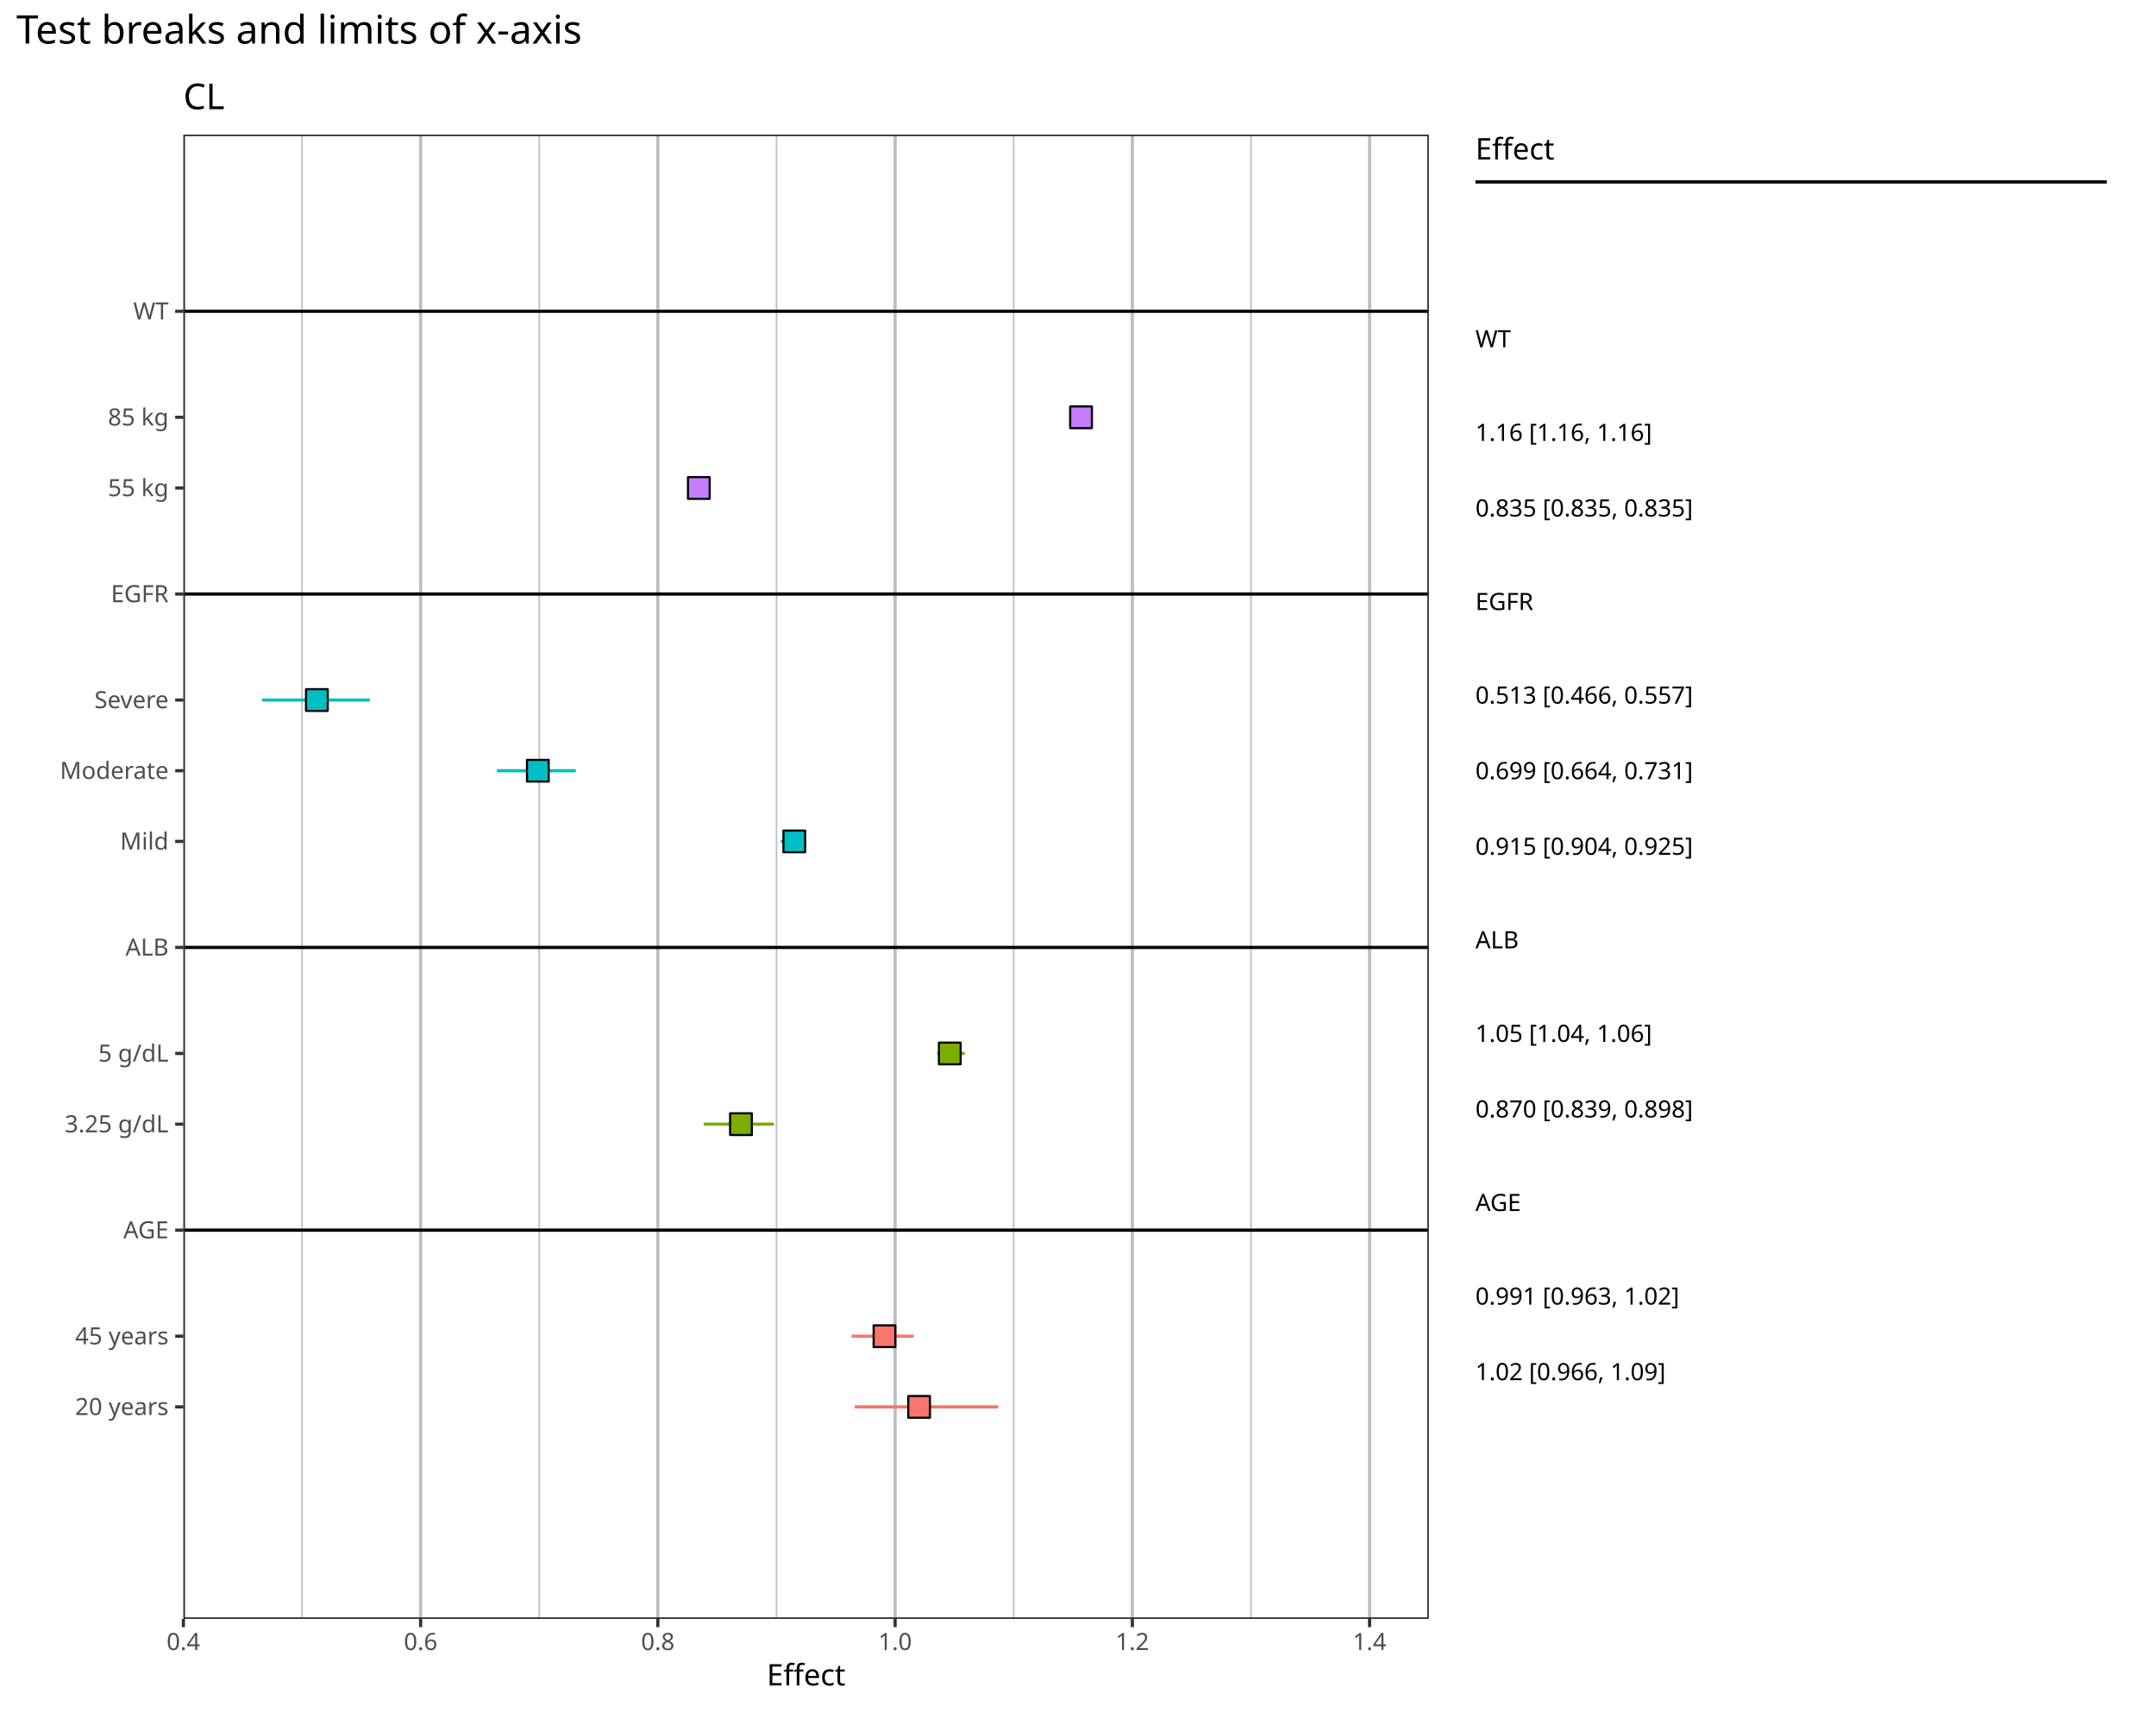
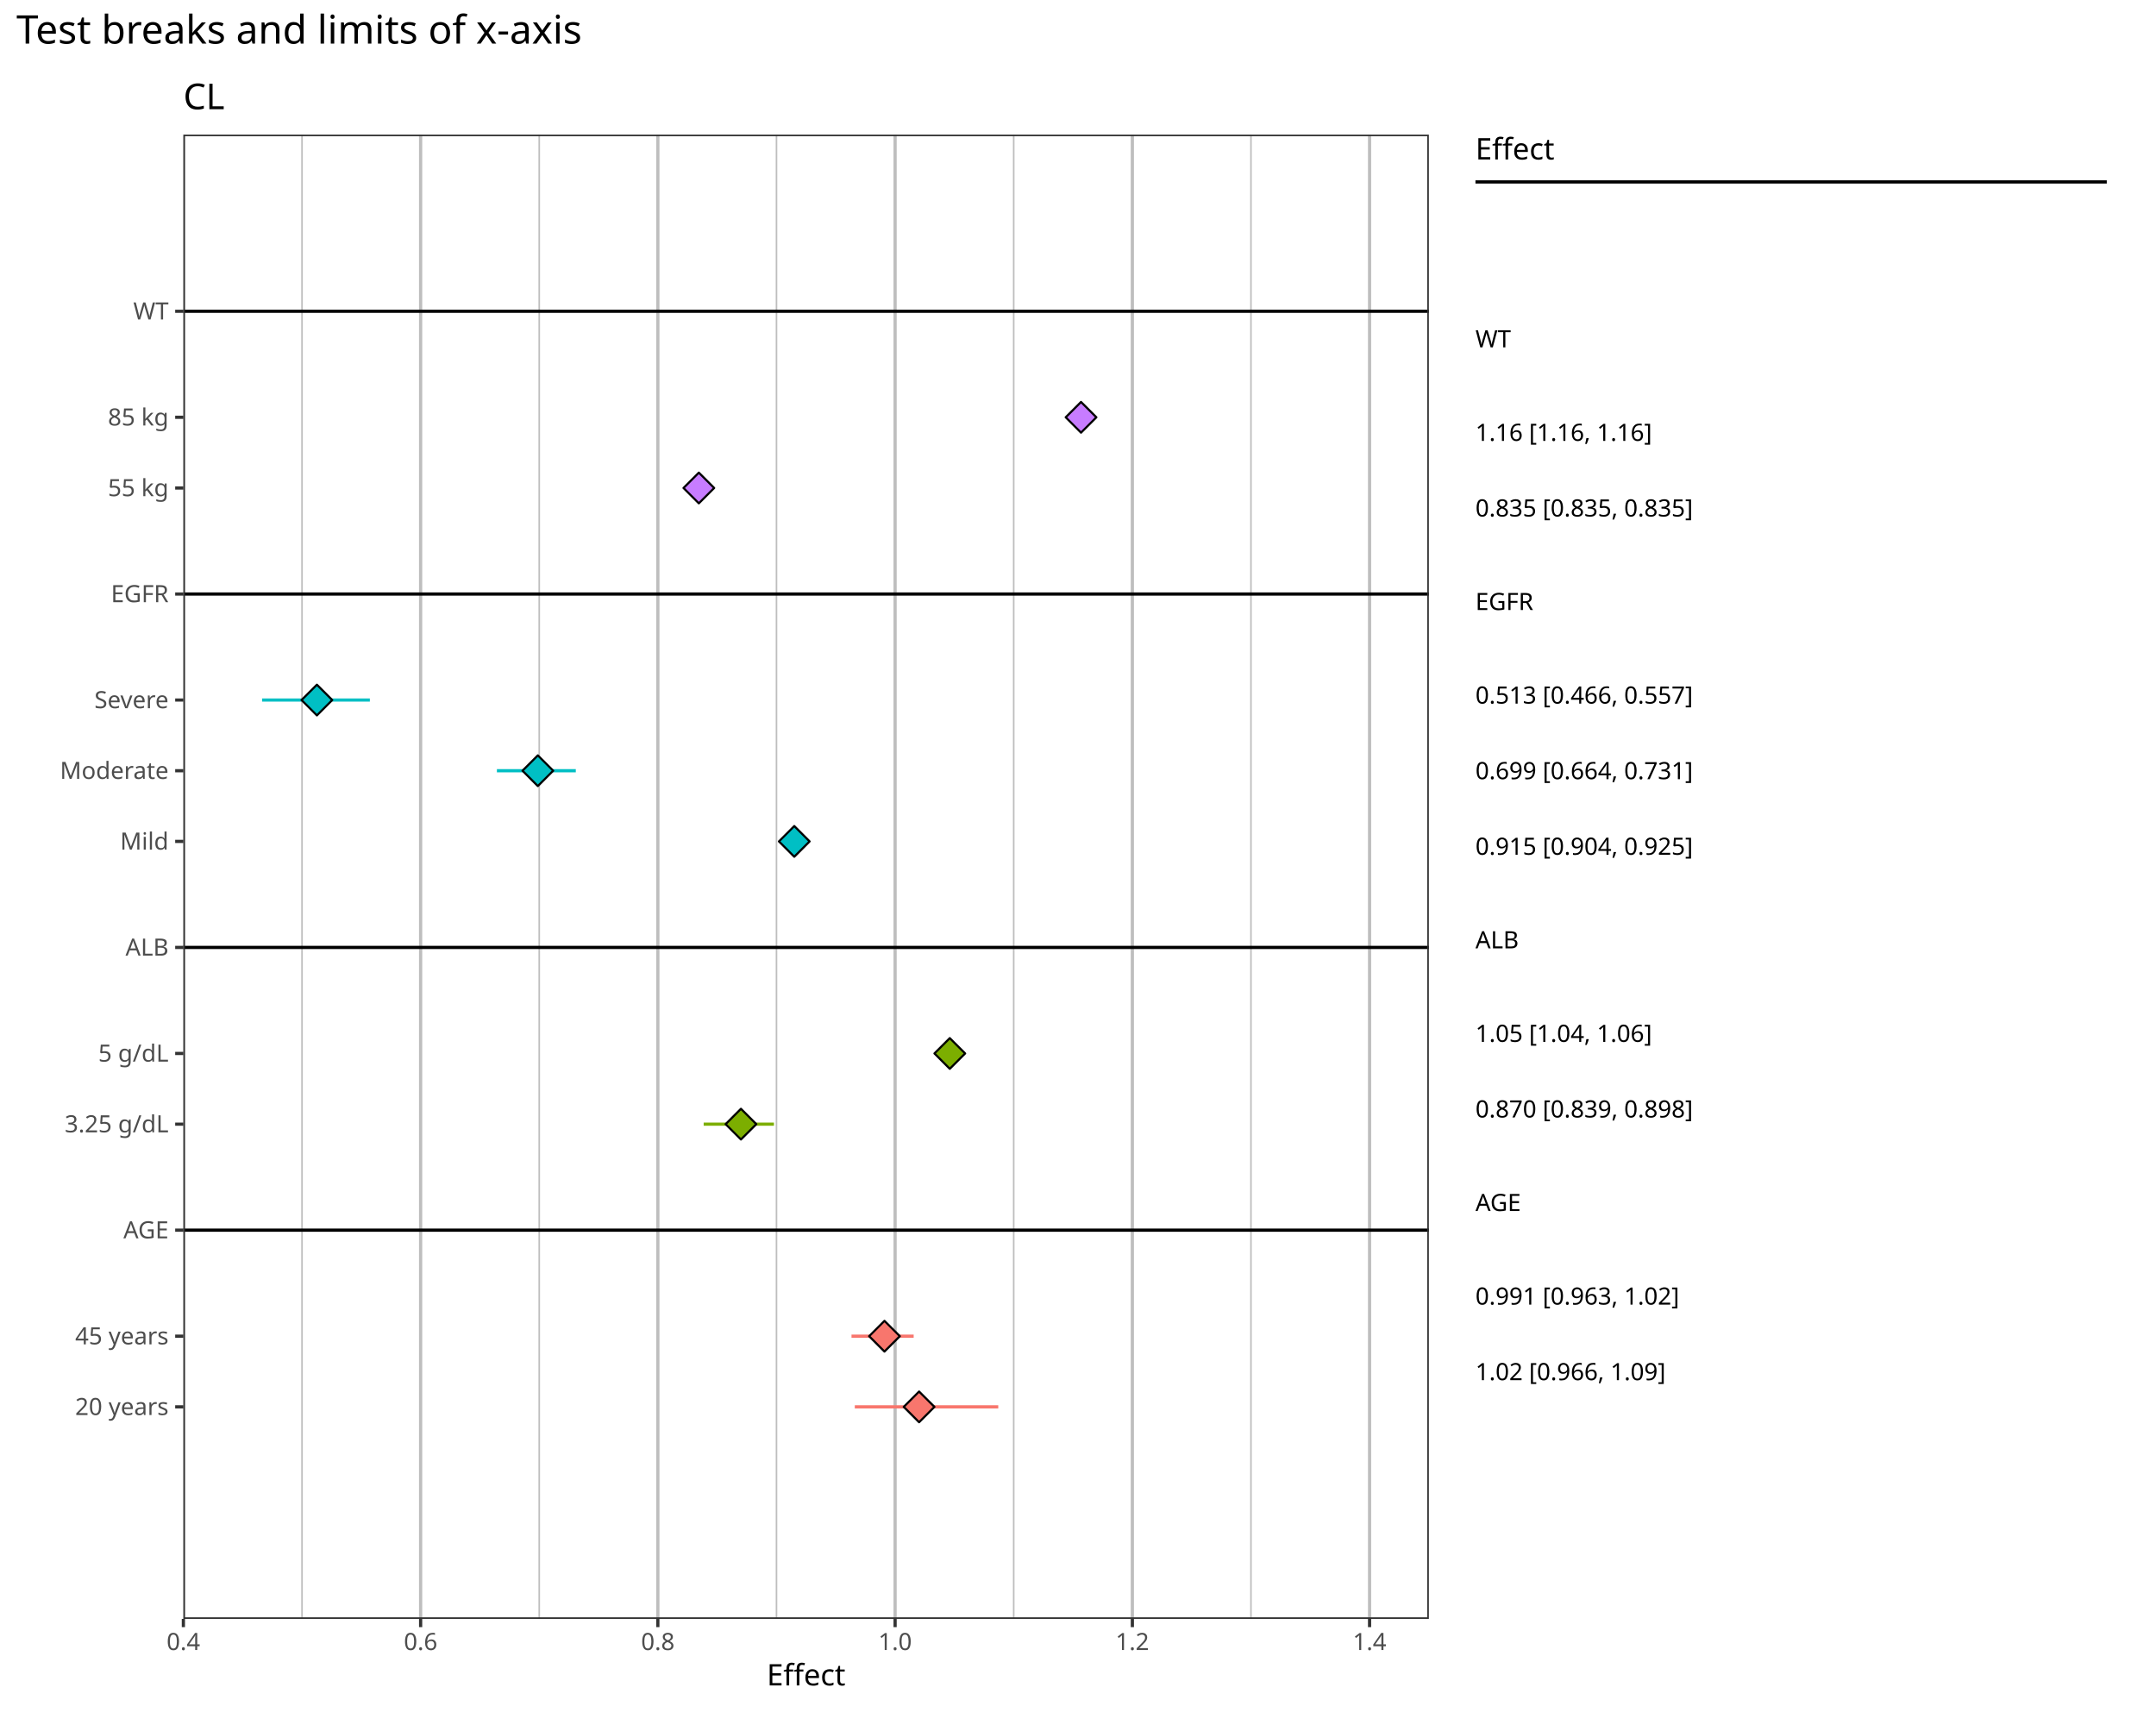
<svg xmlns="http://www.w3.org/2000/svg" class="svglite" data-engine-version="2.0" width="720.00pt" height="576.00pt" viewBox="0 0 720.00 576.00">
  <defs>
    <style type="text/css">
    .svglite line, .svglite polyline, .svglite polygon, .svglite path, .svglite rect, .svglite circle {
      fill: none;
      stroke: #000000;
      stroke-linecap: round;
      stroke-linejoin: round;
      stroke-miterlimit: 10.00;
    }
  </style>
  </defs>
  <rect width="100%" height="100%" style="stroke: none; fill: #FFFFFF;" />
  <defs>
    <clipPath id="cpMC4wMHw3MjAuMDB8MC4wMHw1NzYuMDA=">
      <rect x="0.00" y="0.00" width="720.00" height="576.00" />
    </clipPath>
  </defs>
  <g clip-path="url(#cpMC4wMHw3MjAuMDB8MC4wMHw1NzYuMDA=)">
    <rect x="0.00" y="0.00" width="720.00" height="576.00" style="stroke-width: 1.07; stroke: #FFFFFF; fill: #FFFFFF;" />
  </g>
  <defs>
    <clipPath id="cpNS40OHw3MTQuNTJ8MjIuNzh8NTcwLjUy">
      <rect x="5.48" y="22.78" width="709.04" height="547.74" />
    </clipPath>
  </defs>
  <g clip-path="url(#cpNS40OHw3MTQuNTJ8MjIuNzh8NTcwLjUy)">
</g>
  <g clip-path="url(#cpMC4wMHw3MjAuMDB8MC4wMHw1NzYuMDA=)">
</g>
  <defs>
    <clipPath id="cpNS40OHw0NzguMTd8MjIuNzh8NTcwLjUy">
      <rect x="5.48" y="22.78" width="472.69" height="547.74" />
    </clipPath>
  </defs>
  <g clip-path="url(#cpNS40OHw0NzguMTd8MjIuNzh8NTcwLjUy)">
    <rect x="5.48" y="22.78" width="472.69" height="547.74" style="stroke-width: 1.07; stroke: #FFFFFF; fill: #FFFFFF;" />
  </g>
  <g clip-path="url(#cpMC4wMHw3MjAuMDB8MC4wMHw1NzYuMDA=)">
</g>
  <defs>
    <clipPath id="cpNjEuMjR8NDc3LjE4fDQ0Ljk0fDU0MC41OA==">
      <rect x="61.24" y="44.94" width="415.93" height="495.64" />
    </clipPath>
  </defs>
  <g clip-path="url(#cpNjEuMjR8NDc3LjE4fDQ0Ljk0fDU0MC41OA==)">
    <rect x="61.24" y="44.94" width="415.93" height="495.64" style="stroke-width: 1.07; stroke: none; fill: #FFFFFF;" />
    <polyline points="100.86,540.58 100.86,44.94 " style="stroke-width: 0.53; stroke: #BEBEBE; stroke-linecap: butt;" />
    <polyline points="180.08,540.58 180.08,44.94 " style="stroke-width: 0.53; stroke: #BEBEBE; stroke-linecap: butt;" />
    <polyline points="259.31,540.58 259.31,44.94 " style="stroke-width: 0.53; stroke: #BEBEBE; stroke-linecap: butt;" />
    <polyline points="338.53,540.58 338.53,44.94 " style="stroke-width: 0.53; stroke: #BEBEBE; stroke-linecap: butt;" />
    <polyline points="417.76,540.58 417.76,44.94 " style="stroke-width: 0.53; stroke: #BEBEBE; stroke-linecap: butt;" />
    <polyline points="61.24,540.58 61.24,44.94 " style="stroke-width: 1.07; stroke: #BEBEBE; stroke-linecap: butt;" />
    <polyline points="140.47,540.58 140.47,44.94 " style="stroke-width: 1.07; stroke: #BEBEBE; stroke-linecap: butt;" />
    <polyline points="219.69,540.58 219.69,44.94 " style="stroke-width: 1.07; stroke: #BEBEBE; stroke-linecap: butt;" />
    <polyline points="298.92,540.58 298.92,44.94 " style="stroke-width: 1.07; stroke: #BEBEBE; stroke-linecap: butt;" />
    <polyline points="378.15,540.58 378.15,44.94 " style="stroke-width: 1.07; stroke: #BEBEBE; stroke-linecap: butt;" />
    <polyline points="457.37,540.58 457.37,44.94 " style="stroke-width: 1.07; stroke: #BEBEBE; stroke-linecap: butt;" />
    <line x1="-97.21" y1="540.58" x2="-97.21" y2="44.94" style="stroke-width: 1.07; stroke-dasharray: 1.42,4.27,5.69,4.27; stroke-linecap: butt;" />
    <polyline points="333.37,469.77 333.37,469.77 " style="stroke-width: 1.07; stroke: #F8766D; stroke-linecap: butt;" />
    <polyline points="333.37,469.77 285.46,469.77 " style="stroke-width: 1.07; stroke: #F8766D; stroke-linecap: butt;" />
    <polyline points="285.46,469.77 285.46,469.77 " style="stroke-width: 1.07; stroke: #F8766D; stroke-linecap: butt;" />
    <polyline points="305.12,446.17 305.12,446.17 " style="stroke-width: 1.07; stroke: #F8766D; stroke-linecap: butt;" />
    <polyline points="305.12,446.17 284.36,446.17 " style="stroke-width: 1.07; stroke: #F8766D; stroke-linecap: butt;" />
    <polyline points="284.36,446.17 284.36,446.17 " style="stroke-width: 1.07; stroke: #F8766D; stroke-linecap: butt;" />
    <polyline points="258.46,375.37 258.46,375.37 " style="stroke-width: 1.07; stroke: #7CAE00; stroke-linecap: butt;" />
    <polyline points="258.46,375.37 234.99,375.37 " style="stroke-width: 1.07; stroke: #7CAE00; stroke-linecap: butt;" />
    <polyline points="234.99,375.37 234.99,375.37 " style="stroke-width: 1.07; stroke: #7CAE00; stroke-linecap: butt;" />
    <polyline points="322.15,351.76 322.15,351.76 " style="stroke-width: 1.07; stroke: #7CAE00; stroke-linecap: butt;" />
    <polyline points="322.15,351.76 312.98,351.76 " style="stroke-width: 1.07; stroke: #7CAE00; stroke-linecap: butt;" />
    <polyline points="312.98,351.76 312.98,351.76 " style="stroke-width: 1.07; stroke: #7CAE00; stroke-linecap: butt;" />
    <polyline points="269.30,280.96 269.30,280.96 " style="stroke-width: 1.07; stroke: #00BFC4; stroke-linecap: butt;" />
    <polyline points="269.30,280.96 260.73,280.96 " style="stroke-width: 1.07; stroke: #00BFC4; stroke-linecap: butt;" />
    <polyline points="260.73,280.96 260.73,280.96 " style="stroke-width: 1.07; stroke: #00BFC4; stroke-linecap: butt;" />
    <polyline points="192.29,257.35 192.29,257.35 " style="stroke-width: 1.07; stroke: #00BFC4; stroke-linecap: butt;" />
    <polyline points="192.29,257.35 165.94,257.35 " style="stroke-width: 1.07; stroke: #00BFC4; stroke-linecap: butt;" />
    <polyline points="165.94,257.35 165.94,257.35 " style="stroke-width: 1.07; stroke: #00BFC4; stroke-linecap: butt;" />
    <polyline points="123.51,233.75 123.51,233.75 " style="stroke-width: 1.07; stroke: #00BFC4; stroke-linecap: butt;" />
    <polyline points="123.51,233.75 87.52,233.75 " style="stroke-width: 1.07; stroke: #00BFC4; stroke-linecap: butt;" />
    <polyline points="87.52,233.75 87.52,233.75 " style="stroke-width: 1.07; stroke: #00BFC4; stroke-linecap: butt;" />
    <polyline points="233.38,162.95 233.38,162.95 " style="stroke-width: 1.07; stroke: #C77CFF; stroke-linecap: butt;" />
    <polyline points="233.38,162.95 233.38,162.95 " style="stroke-width: 1.07; stroke: #C77CFF; stroke-linecap: butt;" />
    <polyline points="233.38,162.95 233.38,162.95 " style="stroke-width: 1.07; stroke: #C77CFF; stroke-linecap: butt;" />
    <polyline points="361.01,139.34 361.01,139.34 " style="stroke-width: 1.07; stroke: #C77CFF; stroke-linecap: butt;" />
    <polyline points="361.01,139.34 361.01,139.34 " style="stroke-width: 1.07; stroke: #C77CFF; stroke-linecap: butt;" />
    <polyline points="361.01,139.34 361.01,139.34 " style="stroke-width: 1.07; stroke: #C77CFF; stroke-linecap: butt;" />
-     <rect x="303.31" y="466.15" width="7.25" height="7.25" style="stroke-width: 0.71; fill: #F8766D;" />
-     <rect x="291.75" y="442.55" width="7.25" height="7.25" style="stroke-width: 0.71; fill: #F8766D;" />
-     <rect x="243.82" y="371.74" width="7.25" height="7.25" style="stroke-width: 0.71; fill: #7CAE00;" />
-     <rect x="313.56" y="348.14" width="7.25" height="7.25" style="stroke-width: 0.71; fill: #7CAE00;" />
-     <rect x="261.63" y="277.33" width="7.25" height="7.25" style="stroke-width: 0.71; fill: #00BFC4;" />
-     <rect x="175.99" y="253.73" width="7.25" height="7.25" style="stroke-width: 0.71; fill: #00BFC4;" />
-     <rect x="102.20" y="230.13" width="7.25" height="7.25" style="stroke-width: 0.71; fill: #00BFC4;" />
-     <rect x="229.75" y="159.32" width="7.25" height="7.25" style="stroke-width: 0.71; fill: #C77CFF;" />
-     <rect x="357.39" y="135.72" width="7.25" height="7.25" style="stroke-width: 0.71; fill: #C77CFF;" />
+     <polygon points="306.93,474.90 312.06,469.77 306.93,464.65 301.81,469.77 " style="stroke-width: 0.71; fill: #F8766D;" />
+     <polygon points="295.37,451.30 300.50,446.17 295.37,441.05 290.25,446.17 " style="stroke-width: 0.71; fill: #F8766D;" />
+     <polygon points="247.44,380.49 252.57,375.37 247.44,370.24 242.32,375.37 " style="stroke-width: 0.71; fill: #7CAE00;" />
+     <polygon points="317.18,356.89 322.31,351.76 317.18,346.64 312.06,351.76 " style="stroke-width: 0.71; fill: #7CAE00;" />
+     <polygon points="265.25,286.08 270.37,280.96 265.25,275.83 260.13,280.96 " style="stroke-width: 0.71; fill: #00BFC4;" />
+     <polygon points="179.61,262.48 184.74,257.35 179.61,252.23 174.49,257.35 " style="stroke-width: 0.71; fill: #00BFC4;" />
+     <polygon points="105.83,238.88 110.95,233.75 105.83,228.63 100.70,233.75 " style="stroke-width: 0.71; fill: #00BFC4;" />
+     <polygon points="233.38,168.07 238.50,162.95 233.38,157.82 228.25,162.95 " style="stroke-width: 0.71; fill: #C77CFF;" />
+     <polygon points="361.01,144.47 366.14,139.34 361.01,134.22 355.89,139.34 " style="stroke-width: 0.71; fill: #C77CFF;" />
    <line x1="61.24" y1="103.94" x2="477.18" y2="103.94" style="stroke-width: 1.07; stroke-linecap: butt;" />
    <line x1="61.24" y1="198.35" x2="477.18" y2="198.35" style="stroke-width: 1.07; stroke-linecap: butt;" />
    <line x1="61.24" y1="316.36" x2="477.18" y2="316.36" style="stroke-width: 1.07; stroke-linecap: butt;" />
    <line x1="61.24" y1="410.77" x2="477.18" y2="410.77" style="stroke-width: 1.07; stroke-linecap: butt;" />
    <rect x="61.24" y="44.94" width="415.93" height="495.64" style="stroke-width: 1.07; stroke: #333333;" />
  </g>
  <g clip-path="url(#cpMC4wMHw3MjAuMDB8MC4wMHw1NzYuMDA=)">
    <text x="56.31" y="106.67" text-anchor="end" style="font-size: 7.94px; fill: #4D4D4D; font-family: sans;" textLength="12.34px" lengthAdjust="spacingAndGlyphs">WT</text>
    <text x="56.31" y="142.08" text-anchor="end" style="font-size: 7.94px; fill: #4D4D4D; font-family: sans;" textLength="19.42px" lengthAdjust="spacingAndGlyphs">85 kg</text>
    <text x="56.31" y="165.68" text-anchor="end" style="font-size: 7.94px; fill: #4D4D4D; font-family: sans;" textLength="19.42px" lengthAdjust="spacingAndGlyphs">55 kg</text>
    <text x="56.31" y="201.08" text-anchor="end" style="font-size: 7.94px; fill: #4D4D4D; font-family: sans;" textLength="22.05px" lengthAdjust="spacingAndGlyphs">EGFR</text>
    <text x="56.31" y="236.48" text-anchor="end" style="font-size: 7.94px; fill: #4D4D4D; font-family: sans;" textLength="25.15px" lengthAdjust="spacingAndGlyphs">Severe</text>
    <text x="56.31" y="260.09" text-anchor="end" style="font-size: 7.94px; fill: #4D4D4D; font-family: sans;" textLength="33.54px" lengthAdjust="spacingAndGlyphs">Moderate</text>
    <text x="56.31" y="283.69" text-anchor="end" style="font-size: 7.94px; fill: #4D4D4D; font-family: sans;" textLength="14.55px" lengthAdjust="spacingAndGlyphs">Mild</text>
    <text x="56.31" y="319.09" text-anchor="end" style="font-size: 7.94px; fill: #4D4D4D; font-family: sans;" textLength="15.01px" lengthAdjust="spacingAndGlyphs">ALB</text>
    <text x="56.31" y="354.49" text-anchor="end" style="font-size: 7.94px; fill: #4D4D4D; font-family: sans;" textLength="22.07px" lengthAdjust="spacingAndGlyphs">5 g/dL</text>
    <text x="56.31" y="378.10" text-anchor="end" style="font-size: 7.94px; fill: #4D4D4D; font-family: sans;" textLength="33.10px" lengthAdjust="spacingAndGlyphs">3.25 g/dL</text>
    <text x="56.31" y="413.50" text-anchor="end" style="font-size: 7.94px; fill: #4D4D4D; font-family: sans;" textLength="16.77px" lengthAdjust="spacingAndGlyphs">AGE</text>
    <text x="56.31" y="448.90" text-anchor="end" style="font-size: 7.94px; fill: #4D4D4D; font-family: sans;" textLength="30.45px" lengthAdjust="spacingAndGlyphs">45 years</text>
    <text x="56.31" y="472.50" text-anchor="end" style="font-size: 7.94px; fill: #4D4D4D; font-family: sans;" textLength="30.45px" lengthAdjust="spacingAndGlyphs">20 years</text>
    <polyline points="58.50,103.94 61.24,103.94 " style="stroke-width: 1.07; stroke: #333333; stroke-linecap: butt;" />
    <polyline points="58.50,139.34 61.24,139.34 " style="stroke-width: 1.07; stroke: #333333; stroke-linecap: butt;" />
    <polyline points="58.50,162.95 61.24,162.95 " style="stroke-width: 1.07; stroke: #333333; stroke-linecap: butt;" />
    <polyline points="58.50,198.35 61.24,198.35 " style="stroke-width: 1.07; stroke: #333333; stroke-linecap: butt;" />
    <polyline points="58.50,233.75 61.24,233.75 " style="stroke-width: 1.07; stroke: #333333; stroke-linecap: butt;" />
    <polyline points="58.50,257.35 61.24,257.35 " style="stroke-width: 1.07; stroke: #333333; stroke-linecap: butt;" />
    <polyline points="58.50,280.96 61.24,280.96 " style="stroke-width: 1.07; stroke: #333333; stroke-linecap: butt;" />
    <polyline points="58.50,316.36 61.24,316.36 " style="stroke-width: 1.07; stroke: #333333; stroke-linecap: butt;" />
    <polyline points="58.50,351.76 61.24,351.76 " style="stroke-width: 1.07; stroke: #333333; stroke-linecap: butt;" />
    <polyline points="58.50,375.37 61.24,375.37 " style="stroke-width: 1.07; stroke: #333333; stroke-linecap: butt;" />
    <polyline points="58.50,410.77 61.24,410.77 " style="stroke-width: 1.07; stroke: #333333; stroke-linecap: butt;" />
    <polyline points="58.50,446.17 61.24,446.17 " style="stroke-width: 1.07; stroke: #333333; stroke-linecap: butt;" />
    <polyline points="58.50,469.77 61.24,469.77 " style="stroke-width: 1.07; stroke: #333333; stroke-linecap: butt;" />
    <polyline points="61.24,543.32 61.24,540.58 " style="stroke-width: 1.07; stroke: #333333; stroke-linecap: butt;" />
    <polyline points="140.47,543.32 140.47,540.58 " style="stroke-width: 1.07; stroke: #333333; stroke-linecap: butt;" />
    <polyline points="219.69,543.32 219.69,540.58 " style="stroke-width: 1.07; stroke: #333333; stroke-linecap: butt;" />
    <polyline points="298.92,543.32 298.92,540.58 " style="stroke-width: 1.07; stroke: #333333; stroke-linecap: butt;" />
    <polyline points="378.15,543.32 378.15,540.58 " style="stroke-width: 1.07; stroke: #333333; stroke-linecap: butt;" />
    <polyline points="457.37,543.32 457.37,540.58 " style="stroke-width: 1.07; stroke: #333333; stroke-linecap: butt;" />
    <text x="61.24" y="550.97" text-anchor="middle" style="font-size: 7.94px; fill: #4D4D4D; font-family: sans;" textLength="11.03px" lengthAdjust="spacingAndGlyphs">0.4</text>
    <text x="140.47" y="550.97" text-anchor="middle" style="font-size: 7.94px; fill: #4D4D4D; font-family: sans;" textLength="11.03px" lengthAdjust="spacingAndGlyphs">0.6</text>
    <text x="219.69" y="550.97" text-anchor="middle" style="font-size: 7.94px; fill: #4D4D4D; font-family: sans;" textLength="11.03px" lengthAdjust="spacingAndGlyphs">0.8</text>
    <text x="298.92" y="550.97" text-anchor="middle" style="font-size: 7.94px; fill: #4D4D4D; font-family: sans;" textLength="11.03px" lengthAdjust="spacingAndGlyphs">1.0</text>
    <text x="378.15" y="550.97" text-anchor="middle" style="font-size: 7.94px; fill: #4D4D4D; font-family: sans;" textLength="11.03px" lengthAdjust="spacingAndGlyphs">1.2</text>
    <text x="457.37" y="550.97" text-anchor="middle" style="font-size: 7.94px; fill: #4D4D4D; font-family: sans;" textLength="11.03px" lengthAdjust="spacingAndGlyphs">1.4</text>
    <text x="269.21" y="562.79" text-anchor="middle" style="font-size: 9.92px; font-family: sans;" textLength="25.37px" lengthAdjust="spacingAndGlyphs">Effect</text>
    <text x="61.24" y="36.46" style="font-size: 11.91px; font-family: sans;" textLength="15.22px" lengthAdjust="spacingAndGlyphs">CL</text>
  </g>
  <defs>
    <clipPath id="cpNDc4LjE3fDcxNC41MnwyMi43OHw1NzAuNTI=">
      <rect x="478.17" y="22.78" width="236.35" height="547.74" />
    </clipPath>
  </defs>
  <g clip-path="url(#cpNDc4LjE3fDcxNC41MnwyMi43OHw1NzAuNTI=)">
    <rect x="478.17" y="22.78" width="236.35" height="547.74" style="stroke-width: 1.07; stroke: #FFFFFF; fill: #FFFFFF;" />
  </g>
  <g clip-path="url(#cpMC4wMHw3MjAuMDB8MC4wMHw1NzYuMDA=)">
</g>
  <defs>
    <clipPath id="cpNDkyLjczfDcwMy41NnwyOC4yNnw1NDAuNTg=">
      <rect x="492.73" y="28.26" width="210.83" height="512.32" />
    </clipPath>
  </defs>
  <g clip-path="url(#cpNDkyLjczfDcwMy41NnwyOC4yNnw1NDAuNTg=)">
    <rect x="492.73" y="28.26" width="210.83" height="512.32" style="stroke-width: 1.07; stroke: none; fill: #FFFFFF;" />
    <text x="492.73" y="115.98" style="font-size: 7.97px; font-family: sans;" textLength="12.39px" lengthAdjust="spacingAndGlyphs">WT</text>
    <text x="492.73" y="147.22" style="font-size: 7.97px; font-family: sans;" textLength="57.59px" lengthAdjust="spacingAndGlyphs">1.16 [1.16, 1.16]</text>
    <text x="492.73" y="172.46" style="font-size: 7.97px; font-family: sans;" textLength="70.88px" lengthAdjust="spacingAndGlyphs">0.835 [0.835, 0.835]</text>
    <text x="492.73" y="203.70" style="font-size: 7.97px; font-family: sans;" textLength="22.14px" lengthAdjust="spacingAndGlyphs">EGFR</text>
    <text x="492.73" y="234.94" style="font-size: 7.97px; font-family: sans;" textLength="70.88px" lengthAdjust="spacingAndGlyphs">0.513 [0.466, 0.557]</text>
    <text x="492.73" y="260.18" style="font-size: 7.97px; font-family: sans;" textLength="70.88px" lengthAdjust="spacingAndGlyphs">0.699 [0.664, 0.731]</text>
    <text x="492.73" y="285.42" style="font-size: 7.97px; font-family: sans;" textLength="70.88px" lengthAdjust="spacingAndGlyphs">0.915 [0.904, 0.925]</text>
    <text x="492.73" y="316.66" style="font-size: 7.97px; font-family: sans;" textLength="15.06px" lengthAdjust="spacingAndGlyphs">ALB</text>
    <text x="492.73" y="347.90" style="font-size: 7.97px; font-family: sans;" textLength="57.59px" lengthAdjust="spacingAndGlyphs">1.05 [1.04, 1.06]</text>
    <text x="492.73" y="373.14" style="font-size: 7.97px; font-family: sans;" textLength="70.88px" lengthAdjust="spacingAndGlyphs">0.870 [0.839, 0.898]</text>
    <text x="492.73" y="404.38" style="font-size: 7.97px; font-family: sans;" textLength="16.83px" lengthAdjust="spacingAndGlyphs">AGE</text>
    <text x="492.73" y="435.62" style="font-size: 7.97px; font-family: sans;" textLength="66.45px" lengthAdjust="spacingAndGlyphs">0.991 [0.963, 1.02]</text>
    <text x="492.73" y="460.86" style="font-size: 7.97px; font-family: sans;" textLength="62.02px" lengthAdjust="spacingAndGlyphs">1.02 [0.966, 1.09]</text>
    <text x="492.73" y="53.25" style="font-size: 9.96px; font-family: sans;" textLength="25.47px" lengthAdjust="spacingAndGlyphs">Effect</text>
    <line x1="492.73" y1="60.75" x2="703.56" y2="60.75" style="stroke-width: 1.07; stroke-linecap: butt;" />
  </g>
  <g clip-path="url(#cpMC4wMHw3MjAuMDB8MC4wMHw1NzYuMDA=)">
    <polyline points="492.73,540.58 703.56,540.58 " style="stroke-width: 1.07; stroke: #FFFFFF; stroke-linecap: butt;" />
    <polyline points="492.73,543.32 492.73,540.58 " style="stroke-width: 1.07; stroke: #FFFFFF; stroke-linecap: butt;" />
    <polyline points="545.44,543.32 545.44,540.58 " style="stroke-width: 1.07; stroke: #FFFFFF; stroke-linecap: butt;" />
    <polyline points="598.15,543.32 598.15,540.58 " style="stroke-width: 1.07; stroke: #FFFFFF; stroke-linecap: butt;" />
    <polyline points="650.85,543.32 650.85,540.58 " style="stroke-width: 1.07; stroke: #FFFFFF; stroke-linecap: butt;" />
    <polyline points="703.56,543.32 703.56,540.58 " style="stroke-width: 1.07; stroke: #FFFFFF; stroke-linecap: butt;" />
    <text x="492.73" y="550.97" text-anchor="middle" style="font-size: 7.94px; fill: #FFFFFF; font-family: sans;" textLength="15.45px" lengthAdjust="spacingAndGlyphs">1.00</text>
    <text x="545.44" y="550.97" text-anchor="middle" style="font-size: 7.94px; fill: #FFFFFF; font-family: sans;" textLength="15.45px" lengthAdjust="spacingAndGlyphs">1.05</text>
    <text x="598.15" y="550.97" text-anchor="middle" style="font-size: 7.94px; fill: #FFFFFF; font-family: sans;" textLength="15.45px" lengthAdjust="spacingAndGlyphs">1.10</text>
    <text x="650.85" y="550.97" text-anchor="middle" style="font-size: 7.94px; fill: #FFFFFF; font-family: sans;" textLength="15.45px" lengthAdjust="spacingAndGlyphs">1.15</text>
    <text x="703.56" y="550.97" text-anchor="middle" style="font-size: 7.94px; fill: #FFFFFF; font-family: sans;" textLength="15.45px" lengthAdjust="spacingAndGlyphs">1.20</text>
    <text x="5.48" y="14.56" style="font-size: 13.20px; font-family: sans;" textLength="181.23px" lengthAdjust="spacingAndGlyphs">Test breaks and limits of x-axis</text>
  </g>
</svg>
